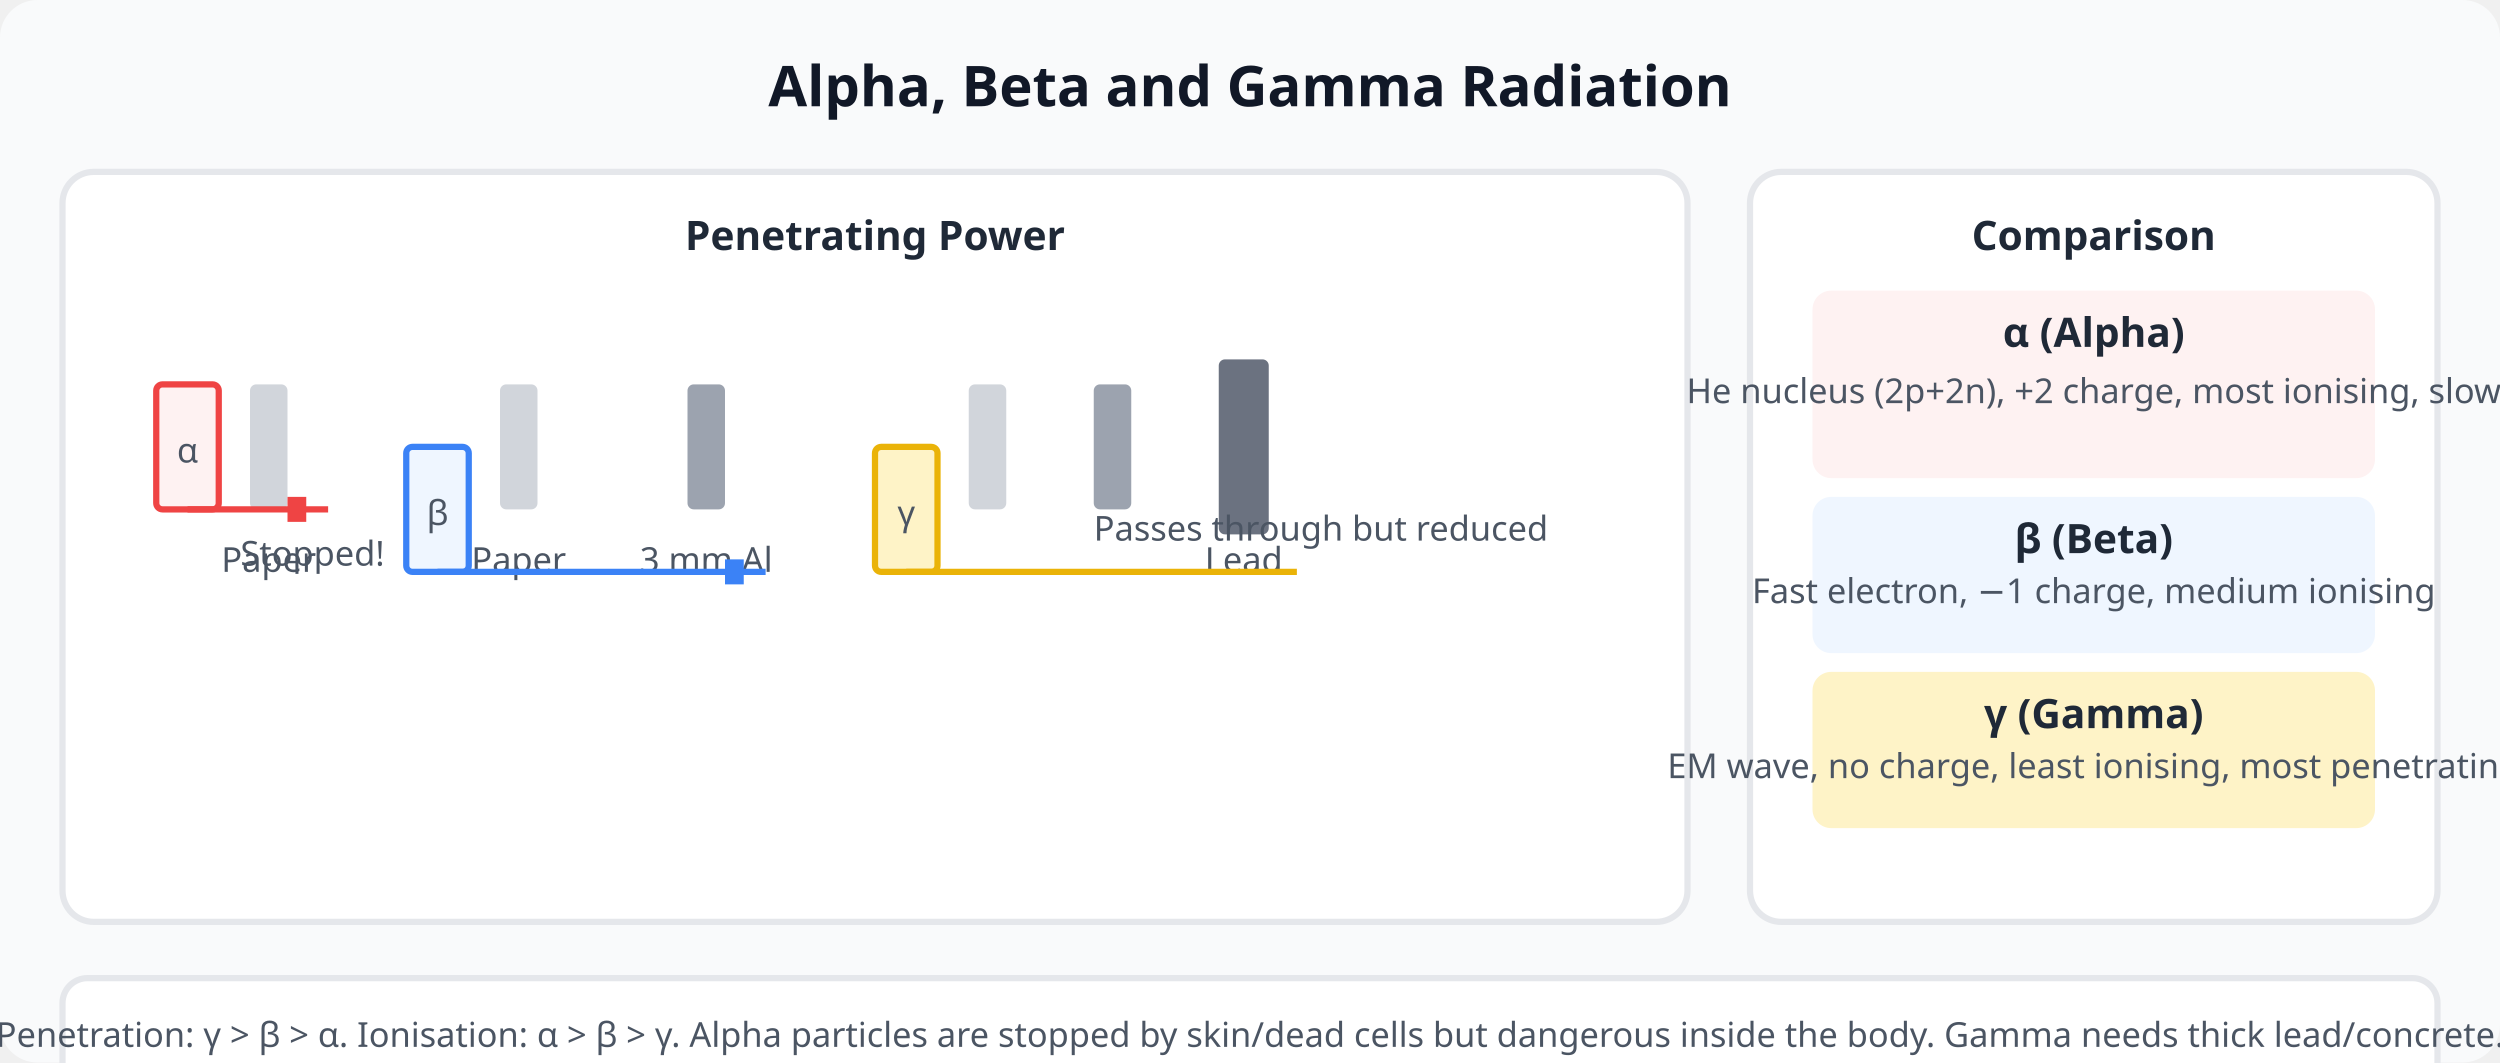
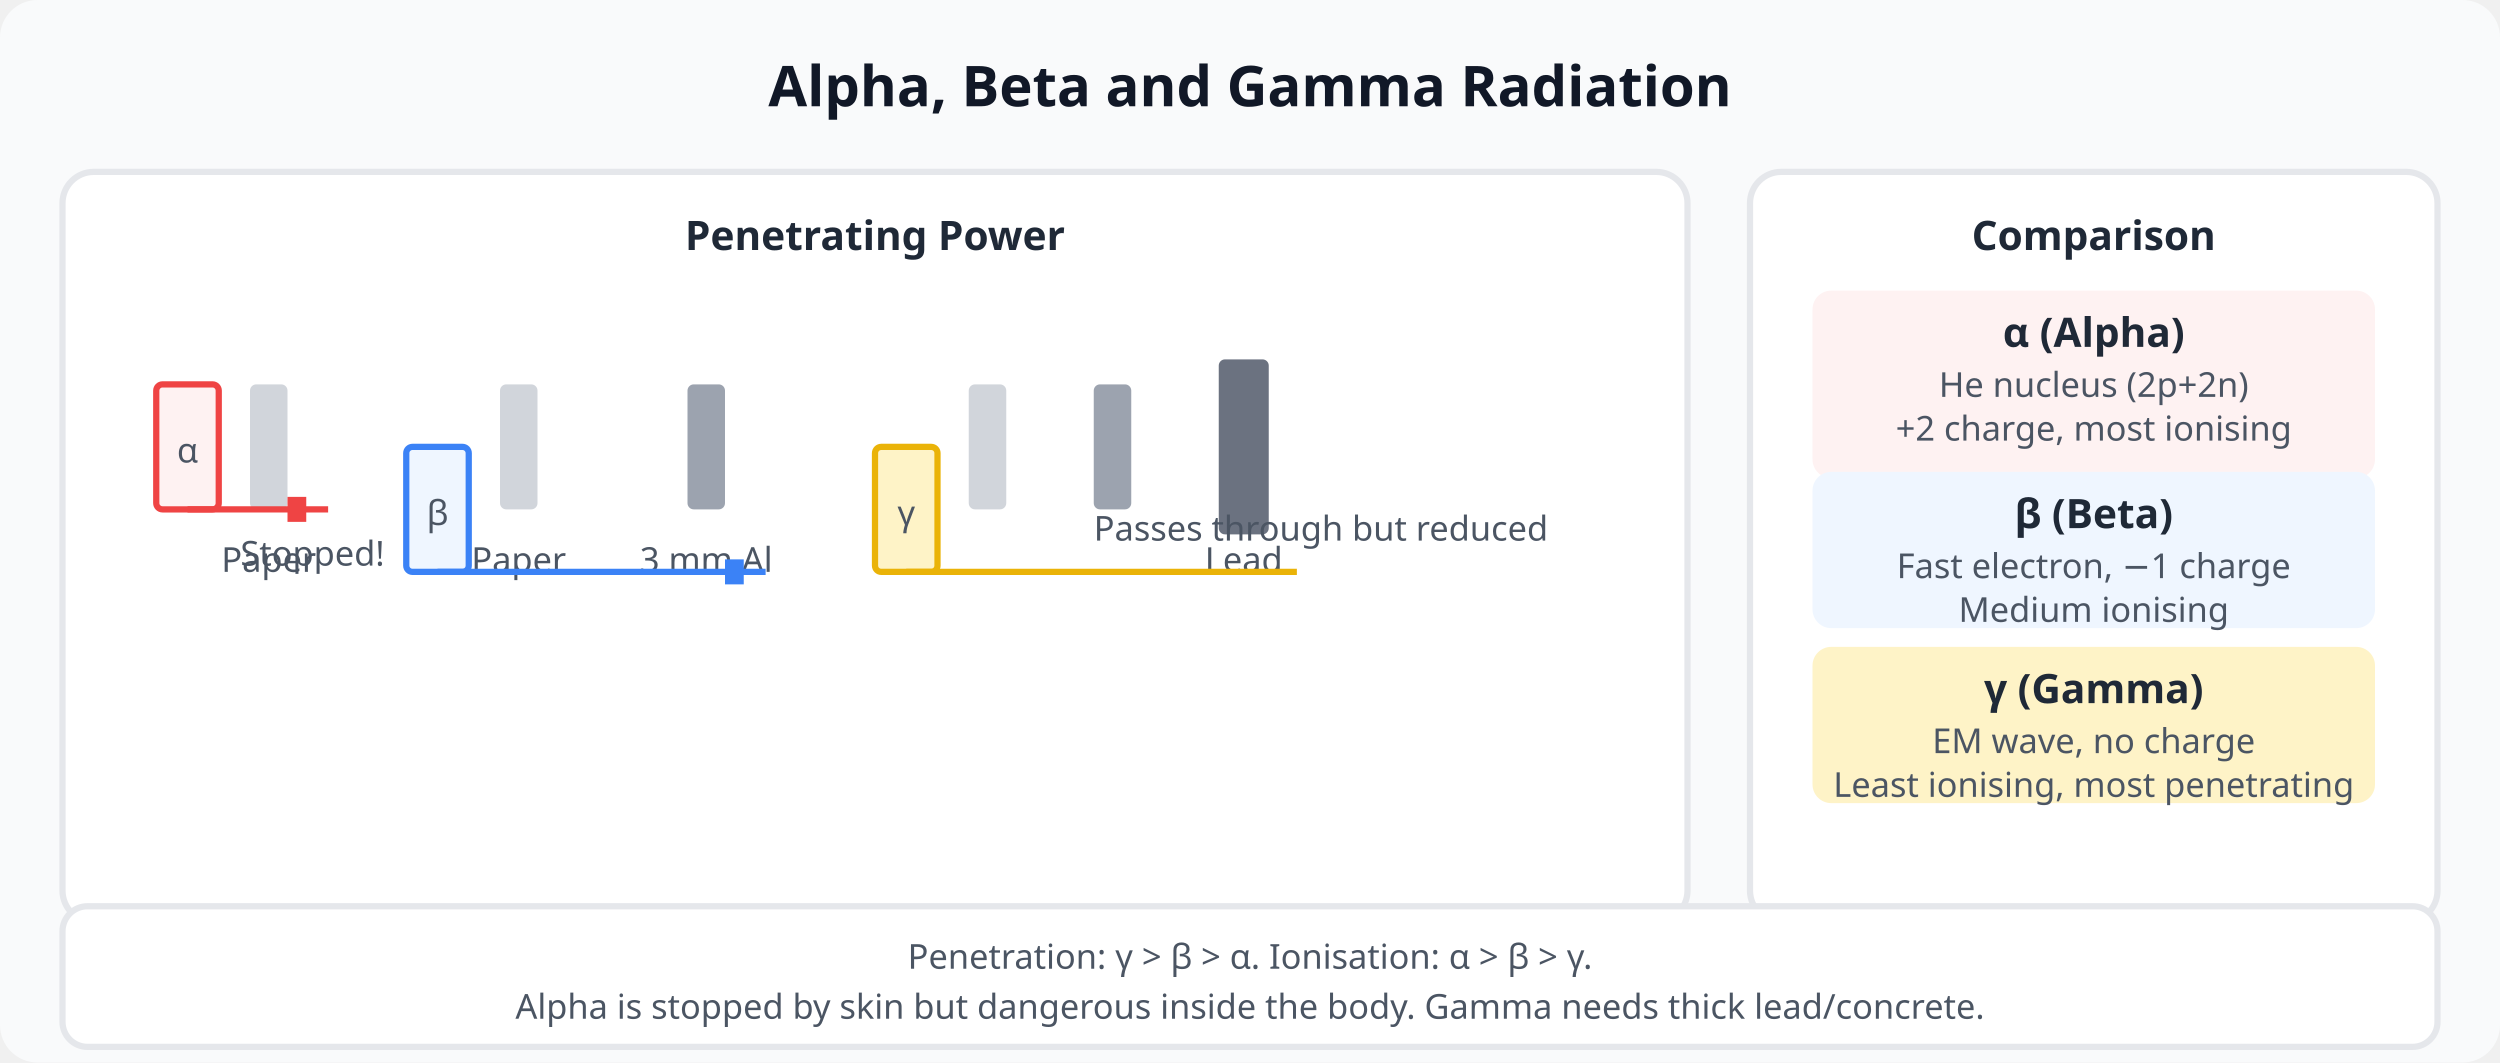
<svg xmlns="http://www.w3.org/2000/svg" viewBox="0 0 800 340" role="img" aria-labelledby="title desc">
  <defs>
    <style>
    .t{font-family:system-ui,sans-serif;font-size:18px;font-weight:700;fill:#111827}
    .l{font-family:system-ui,sans-serif;font-size:13px;font-weight:600;fill:#1f2937}
    .s{font-family:system-ui,sans-serif;font-size:11px;fill:#4b5563}
    .f{font-family:system-ui,sans-serif;font-size:16px;font-weight:700;fill:#dc2626}
    .b{fill:#fff;stroke:#e5e7eb;stroke-width:2}
  </style>
  </defs>
  <rect width="800" height="340" fill="#f9fafb" rx="12" />
  <text x="400" y="34" text-anchor="middle" class="t">Alpha, Beta and Gamma Radiation</text>
  <g transform="translate(0,55)">
    <rect x="20" y="0" width="520" height="240" rx="10" class="b" />
    <text x="280" y="25" text-anchor="middle" class="l">Penetrating Power</text>
    <g transform="translate(50,38)">
      <rect x="0" y="30" width="20" height="40" rx="2" fill="#fef2f2" stroke="#ef4444" stroke-width="2" />
      <text x="10" y="55" text-anchor="middle" class="s" fill="#dc2626">α</text>
      <rect x="30" y="30" width="12" height="40" rx="2" fill="#d1d5db" />
      <text x="36" y="90" text-anchor="middle" class="s">Paper</text>
      <line x1="10" y1="70" x2="55" y2="70" stroke="#ef4444" stroke-width="2" />
      <rect x="42" y="66" width="6" height="8" fill="#ef4444" />
      <text x="50" y="88" text-anchor="middle" class="s" fill="#dc2626">Stopped!</text>
      <rect x="80" y="50" width="20" height="40" rx="2" fill="#eff6ff" stroke="#3b82f6" stroke-width="2" />
      <text x="90" y="75" text-anchor="middle" class="s" fill="#3b82f6">β</text>
      <rect x="110" y="30" width="12" height="40" rx="2" fill="#d1d5db" />
      <text x="116" y="90" text-anchor="middle" class="s">Paper</text>
      <rect x="170" y="30" width="12" height="40" rx="2" fill="#9ca3af" />
      <text x="176" y="90" text-anchor="middle" class="s">3 mm Al</text>
      <line x1="90" y1="90" x2="195" y2="90" stroke="#3b82f6" stroke-width="2" />
      <rect x="182" y="86" width="6" height="8" fill="#3b82f6" />
      <rect x="230" y="50" width="20" height="40" rx="2" fill="#fef3c7" stroke="#eab308" stroke-width="2" />
      <text x="240" y="75" text-anchor="middle" class="s" fill="#eab308">γ</text>
      <rect x="260" y="30" width="12" height="40" rx="2" fill="#d1d5db" />
      <rect x="300" y="30" width="12" height="40" rx="2" fill="#9ca3af" />
      <rect x="340" y="22" width="16" height="56" rx="2" fill="#6b7280" />
      <text x="348" y="90" text-anchor="middle" class="s">Lead</text>
      <line x1="240" y1="90" x2="365" y2="90" stroke="#eab308" stroke-width="2" />
      <text x="300" y="80" class="s" fill="#eab308">Passes through but reduced</text>
    </g>
    <rect x="560" y="0" width="220" height="240" rx="10" class="b" />
    <text x="670" y="25" text-anchor="middle" class="l">Comparison</text>
    <g transform="translate(580,38)">
      <rect x="0" y="0" width="180" height="60" rx="6" fill="#fef2f2" />
      <text x="90" y="18" text-anchor="middle" class="l" fill="#dc2626">α (Alpha)</text>
-       <text x="90" y="36" text-anchor="middle" class="s">He nucleus (2p+2n), +2 charge, most ionising, slow</text>
-       <rect x="0" y="66" width="180" height="50" rx="6" fill="#eff6ff" />
-       <text x="90" y="84" text-anchor="middle" class="l" fill="#3b82f6">β (Beta)</text>
-       <text x="90" y="100" text-anchor="middle" class="s">Fast electron, −1 charge, medium ionising</text>
-       <rect x="0" y="122" width="180" height="50" rx="6" fill="#fef3c7" />
-       <text x="90" y="140" text-anchor="middle" class="l" fill="#eab308">γ (Gamma)</text>
-       <text x="90" y="156" text-anchor="middle" class="s">EM wave, no charge, least ionising, most penetrating</text>
+       <text x="90" y="34" text-anchor="middle" class="s">He nucleus (2p+2n)</text>
+       <text x="90" y="48" text-anchor="middle" class="s">+2 charge, most ionising</text>
+       <rect x="0" y="58" width="180" height="50" rx="6" fill="#eff6ff" />
+       <text x="90" y="76" text-anchor="middle" class="l" fill="#3b82f6">β (Beta)</text>
+       <text x="90" y="92" text-anchor="middle" class="s">Fast electron, −1 charge</text>
+       <text x="90" y="106" text-anchor="middle" class="s">Medium ionising</text>
+       <rect x="0" y="114" width="180" height="50" rx="6" fill="#fef3c7" />
+       <text x="90" y="132" text-anchor="middle" class="l" fill="#eab308">γ (Gamma)</text>
+       <text x="90" y="148" text-anchor="middle" class="s">EM wave, no charge</text>
+       <text x="90" y="162" text-anchor="middle" class="s">Least ionising, most penetrating</text>
    </g>
-     <rect x="20" y="258" width="760" height="35" rx="8" class="b" />
-     <text x="400" y="280" text-anchor="middle" class="s">Penetration: γ &gt; β &gt; α. Ionisation: α &gt; β &gt; γ. Alpha particles are stopped by skin/dead cells but dangerous inside the body. Gamma needs thick lead/concrete.</text>
+     <rect x="20" y="235" width="760" height="45" rx="8" class="b" />
+     <text x="400" y="255" text-anchor="middle" class="s">Penetration: γ &gt; β &gt; α. Ionisation: α &gt; β &gt; γ.</text>
+     <text x="400" y="271" text-anchor="middle" class="s">Alpha is stopped by skin but dangerous inside the body. Gamma needs thick lead/concrete.</text>
  </g>
</svg>
